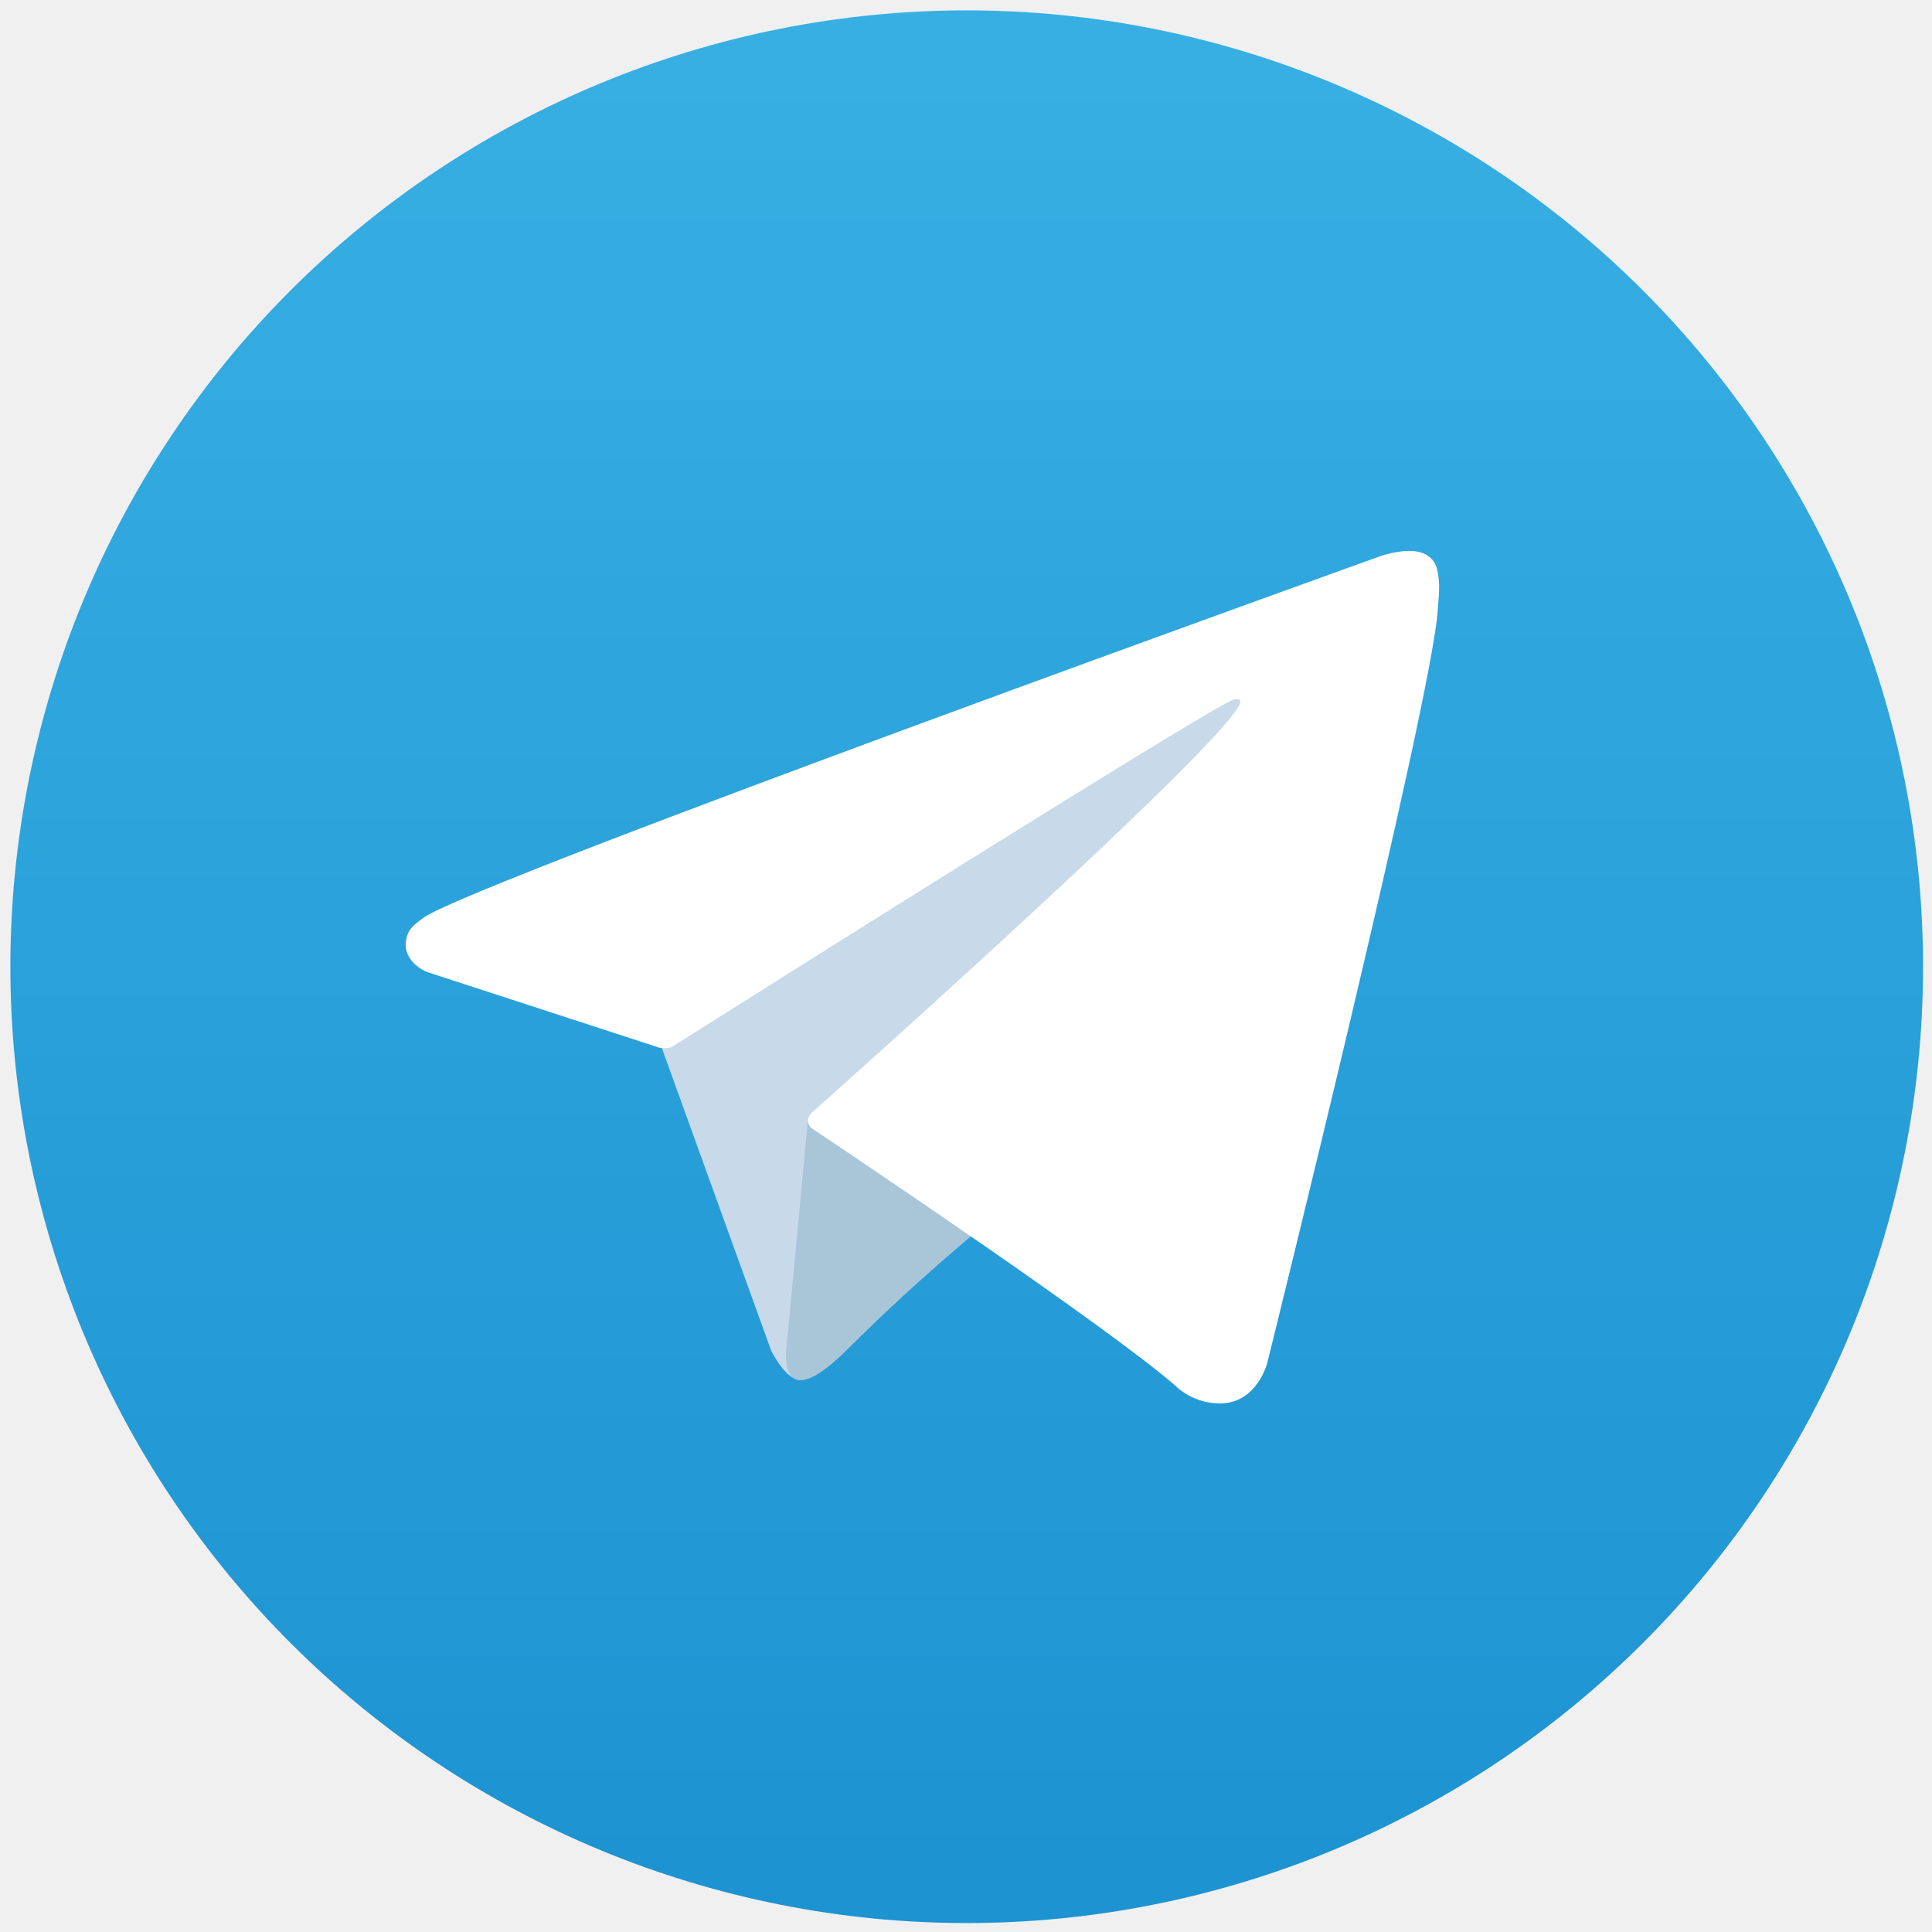
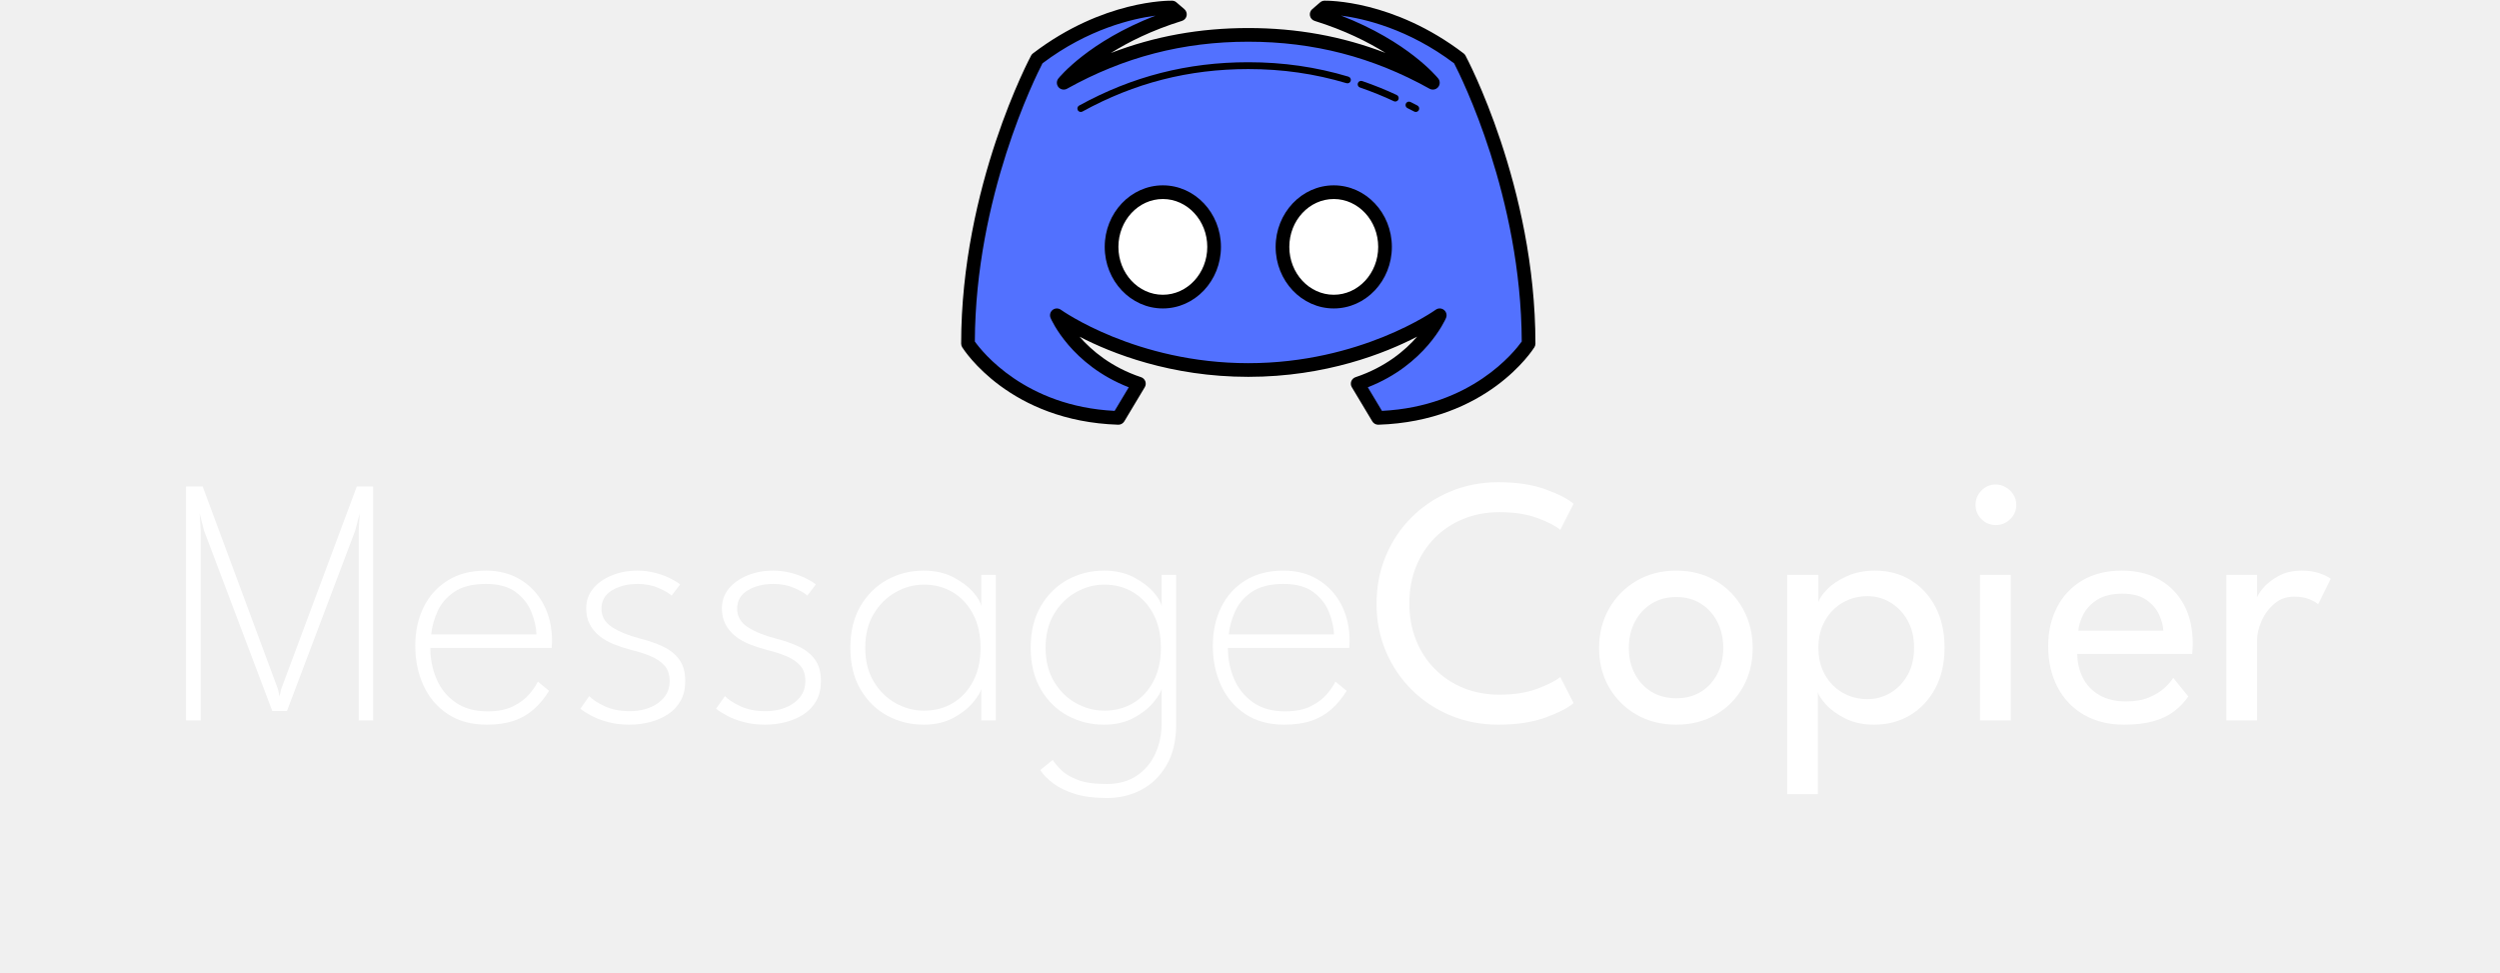
- <svg xmlns="http://www.w3.org/2000/svg" width="500" zoomAndPan="magnify" viewBox="0 0 375 375" height="500" preserveAspectRatio="xMidYMid meet" version="1.0">
+ <svg xmlns="http://www.w3.org/2000/svg" width="1134" zoomAndPan="magnify" viewBox="0 0 850.5 330.75" height="441" preserveAspectRatio="xMidYMid meet" version="1.0">
  <defs>
-     <clipPath id="044b300b4b">
-       <path d="M 2.012 2.012 L 373.262 2.012 L 373.262 373.262 L 2.012 373.262 Z M 2.012 2.012 " clip-rule="nonzero" />
+     <g />
+     <clipPath id="7f87f9ea53">
+       <path d="M 327 0 L 522.93 0 L 522.93 144.641 L 327 144.641 Z M 327 0 " clip-rule="nonzero" />
    </clipPath>
-     <clipPath id="e0f294db5d">
-       <path d="M 373.262 187.637 C 373.262 190.676 373.188 193.711 373.039 196.746 C 372.891 199.781 372.668 202.809 372.371 205.832 C 372.07 208.855 371.699 211.871 371.254 214.875 C 370.809 217.879 370.289 220.871 369.695 223.852 C 369.105 226.832 368.438 229.793 367.699 232.742 C 366.961 235.688 366.152 238.617 365.27 241.523 C 364.387 244.43 363.438 247.312 362.414 250.172 C 361.391 253.035 360.297 255.867 359.133 258.676 C 357.973 261.48 356.738 264.258 355.441 267.004 C 354.141 269.75 352.777 272.461 351.344 275.141 C 349.914 277.82 348.414 280.465 346.855 283.07 C 345.293 285.676 343.668 288.238 341.98 290.766 C 340.293 293.293 338.543 295.773 336.734 298.215 C 334.926 300.656 333.055 303.051 331.129 305.398 C 329.203 307.746 327.219 310.047 325.176 312.297 C 323.137 314.547 321.043 316.746 318.895 318.895 C 316.746 321.043 314.547 323.137 312.297 325.176 C 310.047 327.219 307.746 329.203 305.398 331.129 C 303.051 333.055 300.656 334.926 298.215 336.734 C 295.773 338.543 293.293 340.293 290.766 341.98 C 288.238 343.668 285.676 345.293 283.07 346.855 C 280.465 348.414 277.82 349.914 275.141 351.344 C 272.461 352.777 269.75 354.141 267.004 355.441 C 264.258 356.738 261.48 357.973 258.676 359.133 C 255.867 360.297 253.035 361.391 250.172 362.414 C 247.312 363.438 244.43 364.387 241.523 365.27 C 238.617 366.152 235.688 366.961 232.742 367.699 C 229.793 368.438 226.832 369.105 223.852 369.695 C 220.871 370.289 217.879 370.809 214.875 371.254 C 211.871 371.699 208.855 372.07 205.832 372.371 C 202.809 372.668 199.781 372.891 196.746 373.039 C 193.711 373.188 190.676 373.262 187.637 373.262 C 184.602 373.262 181.566 373.188 178.531 373.039 C 175.496 372.891 172.469 372.668 169.445 372.371 C 166.422 372.07 163.406 371.699 160.402 371.254 C 157.398 370.809 154.402 370.289 151.426 369.695 C 148.445 369.105 145.48 368.438 142.535 367.699 C 139.59 366.961 136.66 366.152 133.754 365.27 C 130.848 364.387 127.965 363.438 125.102 362.414 C 122.242 361.391 119.41 360.297 116.602 359.133 C 113.797 357.973 111.02 356.738 108.273 355.441 C 105.527 354.141 102.816 352.777 100.137 351.344 C 97.457 349.914 94.812 348.414 92.207 346.855 C 89.602 345.293 87.035 343.668 84.512 341.98 C 81.984 340.293 79.5 338.543 77.062 336.734 C 74.621 334.926 72.227 333.055 69.879 331.129 C 67.531 329.203 65.23 327.219 62.98 325.176 C 60.73 323.137 58.531 321.043 56.383 318.895 C 54.234 316.746 52.141 314.547 50.098 312.297 C 48.059 310.047 46.074 307.746 44.148 305.398 C 42.223 303.051 40.352 300.656 38.543 298.215 C 36.734 295.773 34.984 293.293 33.297 290.766 C 31.609 288.238 29.984 285.676 28.422 283.07 C 26.859 280.465 25.363 277.82 23.934 275.141 C 22.5 272.461 21.133 269.75 19.836 267.004 C 18.535 264.258 17.305 261.48 16.145 258.676 C 14.98 255.867 13.887 253.035 12.863 250.172 C 11.84 247.312 10.887 244.43 10.008 241.523 C 9.125 238.617 8.316 235.688 7.578 232.742 C 6.84 229.793 6.172 226.832 5.582 223.852 C 4.988 220.871 4.469 217.879 4.023 214.875 C 3.578 211.871 3.203 208.855 2.906 205.832 C 2.609 202.809 2.387 199.781 2.238 196.746 C 2.09 193.711 2.012 190.676 2.012 187.637 C 2.012 184.602 2.09 181.562 2.238 178.531 C 2.387 175.496 2.609 172.469 2.906 169.445 C 3.203 166.422 3.578 163.406 4.023 160.402 C 4.469 157.398 4.988 154.402 5.582 151.426 C 6.172 148.445 6.84 145.48 7.578 142.535 C 8.316 139.59 9.125 136.66 10.008 133.754 C 10.887 130.848 11.84 127.965 12.863 125.102 C 13.887 122.242 14.98 119.41 16.145 116.602 C 17.305 113.797 18.535 111.02 19.836 108.273 C 21.133 105.527 22.5 102.816 23.934 100.137 C 25.363 97.457 26.859 94.812 28.422 92.207 C 29.984 89.602 31.609 87.035 33.297 84.512 C 34.984 81.984 36.734 79.5 38.543 77.062 C 40.352 74.621 42.223 72.227 44.148 69.879 C 46.074 67.531 48.059 65.23 50.098 62.98 C 52.141 60.73 54.234 58.531 56.383 56.383 C 58.531 54.234 60.73 52.141 62.98 50.098 C 65.23 48.059 67.531 46.074 69.879 44.148 C 72.227 42.223 74.621 40.352 77.062 38.543 C 79.5 36.734 81.984 34.984 84.512 33.297 C 87.035 31.609 89.602 29.984 92.207 28.422 C 94.812 26.859 97.457 25.363 100.137 23.934 C 102.816 22.5 105.527 21.133 108.273 19.836 C 111.02 18.535 113.797 17.305 116.602 16.145 C 119.41 14.98 122.242 13.887 125.102 12.863 C 127.965 11.84 130.848 10.887 133.754 10.008 C 136.66 9.125 139.59 8.316 142.535 7.578 C 145.48 6.84 148.445 6.172 151.426 5.582 C 154.402 4.988 157.398 4.469 160.402 4.023 C 163.406 3.578 166.422 3.203 169.445 2.906 C 172.469 2.609 175.496 2.387 178.531 2.238 C 181.566 2.09 184.602 2.012 187.637 2.012 C 190.676 2.012 193.711 2.09 196.746 2.238 C 199.781 2.387 202.809 2.609 205.832 2.906 C 208.855 3.203 211.871 3.578 214.875 4.023 C 217.879 4.469 220.871 4.988 223.852 5.582 C 226.832 6.172 229.793 6.84 232.742 7.578 C 235.688 8.316 238.617 9.125 241.523 10.008 C 244.43 10.887 247.312 11.84 250.172 12.863 C 253.035 13.887 255.867 14.98 258.676 16.145 C 261.48 17.305 264.258 18.535 267.004 19.836 C 269.75 21.133 272.461 22.5 275.141 23.934 C 277.82 25.363 280.465 26.859 283.07 28.422 C 285.676 29.984 288.238 31.609 290.766 33.297 C 293.293 34.984 295.773 36.734 298.215 38.543 C 300.656 40.352 303.051 42.223 305.398 44.148 C 307.746 46.074 310.047 48.059 312.297 50.098 C 314.547 52.141 316.746 54.234 318.895 56.383 C 321.043 58.531 323.137 60.73 325.176 62.98 C 327.219 65.23 329.203 67.531 331.129 69.879 C 333.055 72.227 334.926 74.621 336.734 77.062 C 338.543 79.5 340.293 81.984 341.98 84.512 C 343.668 87.035 345.293 89.602 346.855 92.207 C 348.414 94.812 349.914 97.457 351.344 100.137 C 352.777 102.816 354.141 105.527 355.441 108.273 C 356.738 111.02 357.973 113.797 359.133 116.602 C 360.297 119.41 361.391 122.242 362.414 125.102 C 363.438 127.965 364.387 130.848 365.27 133.754 C 366.152 136.66 366.961 139.59 367.699 142.535 C 368.438 145.48 369.105 148.445 369.695 151.426 C 370.289 154.402 370.809 157.398 371.254 160.402 C 371.699 163.406 372.07 166.422 372.371 169.445 C 372.668 172.469 372.891 175.496 373.039 178.531 C 373.188 181.562 373.262 184.602 373.262 187.637 Z M 373.262 187.637 " clip-rule="nonzero" />
-     </clipPath>
-     <linearGradient x1="120" gradientTransform="matrix(1.546875, 0, 0, 1.546875, 2.013427, 2.0134)" y1="240" x2="120" gradientUnits="userSpaceOnUse" y2="-0" id="87a85b00e8">
-       <stop stop-opacity="1" stop-color="rgb(11.4%, 57.599%, 82.399%)" offset="0" />
-       <stop stop-opacity="1" stop-color="rgb(11.565%, 57.777%, 82.501%)" offset="0.031" />
-       <stop stop-opacity="1" stop-color="rgb(11.896%, 58.133%, 82.709%)" offset="0.062" />
-       <stop stop-opacity="1" stop-color="rgb(12.227%, 58.49%, 82.915%)" offset="0.094" />
-       <stop stop-opacity="1" stop-color="rgb(12.558%, 58.846%, 83.121%)" offset="0.125" />
-       <stop stop-opacity="1" stop-color="rgb(12.889%, 59.203%, 83.327%)" offset="0.156" />
-       <stop stop-opacity="1" stop-color="rgb(13.22%, 59.558%, 83.533%)" offset="0.188" />
-       <stop stop-opacity="1" stop-color="rgb(13.551%, 59.915%, 83.739%)" offset="0.219" />
-       <stop stop-opacity="1" stop-color="rgb(13.882%, 60.271%, 83.946%)" offset="0.25" />
-       <stop stop-opacity="1" stop-color="rgb(14.214%, 60.626%, 84.152%)" offset="0.281" />
-       <stop stop-opacity="1" stop-color="rgb(14.545%, 60.983%, 84.358%)" offset="0.312" />
-       <stop stop-opacity="1" stop-color="rgb(14.877%, 61.339%, 84.564%)" offset="0.344" />
-       <stop stop-opacity="1" stop-color="rgb(15.208%, 61.696%, 84.77%)" offset="0.375" />
-       <stop stop-opacity="1" stop-color="rgb(15.54%, 62.051%, 84.976%)" offset="0.406" />
-       <stop stop-opacity="1" stop-color="rgb(15.871%, 62.408%, 85.184%)" offset="0.438" />
-       <stop stop-opacity="1" stop-color="rgb(16.202%, 62.764%, 85.39%)" offset="0.469" />
-       <stop stop-opacity="1" stop-color="rgb(16.533%, 63.121%, 85.596%)" offset="0.5" />
-       <stop stop-opacity="1" stop-color="rgb(16.864%, 63.477%, 85.802%)" offset="0.531" />
-       <stop stop-opacity="1" stop-color="rgb(17.195%, 63.834%, 86.008%)" offset="0.562" />
-       <stop stop-opacity="1" stop-color="rgb(17.526%, 64.189%, 86.214%)" offset="0.594" />
-       <stop stop-opacity="1" stop-color="rgb(17.857%, 64.546%, 86.421%)" offset="0.625" />
-       <stop stop-opacity="1" stop-color="rgb(18.188%, 64.902%, 86.627%)" offset="0.656" />
-       <stop stop-opacity="1" stop-color="rgb(18.521%, 65.259%, 86.833%)" offset="0.688" />
-       <stop stop-opacity="1" stop-color="rgb(18.852%, 65.614%, 87.039%)" offset="0.719" />
-       <stop stop-opacity="1" stop-color="rgb(19.183%, 65.971%, 87.245%)" offset="0.75" />
-       <stop stop-opacity="1" stop-color="rgb(19.514%, 66.327%, 87.451%)" offset="0.781" />
-       <stop stop-opacity="1" stop-color="rgb(19.846%, 66.684%, 87.659%)" offset="0.812" />
-       <stop stop-opacity="1" stop-color="rgb(20.177%, 67.039%, 87.865%)" offset="0.844" />
-       <stop stop-opacity="1" stop-color="rgb(20.508%, 67.395%, 88.071%)" offset="0.875" />
-       <stop stop-opacity="1" stop-color="rgb(20.839%, 67.752%, 88.277%)" offset="0.906" />
-       <stop stop-opacity="1" stop-color="rgb(21.17%, 68.108%, 88.483%)" offset="0.938" />
-       <stop stop-opacity="1" stop-color="rgb(21.501%, 68.465%, 88.689%)" offset="0.969" />
-       <stop stop-opacity="1" stop-color="rgb(21.832%, 68.82%, 88.896%)" offset="1" />
-     </linearGradient>
  </defs>
-   <g clip-path="url(#044b300b4b)">
-     <g clip-path="url(#e0f294db5d)">
-       <path fill="url(#87a85b00e8)" d="M 2.012 2.012 L 2.012 373.262 L 373.262 373.262 L 373.262 2.012 Z M 2.012 2.012 " fill-rule="nonzero" />
+   <path fill="#5271ff" d="M 424.84 125.875 C 464.395 125.875 489.988 107.262 489.988 107.262 C 489.988 107.262 483.008 123.551 462.07 130.531 L 469.051 142.164 C 505.148 141 520.238 116.902 520.238 116.902 C 520.238 63.387 496.715 20.012 496.715 20.012 C 473.191 2.062 450.812 2.562 450.812 2.562 L 448.109 4.887 C 475.879 13.527 487.664 28.152 487.664 28.152 C 470.676 18.68 450.434 11.867 424.84 11.867 C 399.246 11.867 379.008 18.68 362.02 28.152 C 362.02 28.152 373.805 13.527 401.574 4.887 L 398.867 2.562 C 398.867 2.562 376.488 2.062 352.965 20.012 C 352.965 20.012 329.441 63.391 329.441 116.902 C 329.441 116.902 344.531 141 380.633 142.164 L 387.609 130.531 C 366.672 123.551 359.691 107.262 359.691 107.262 C 359.691 107.262 385.285 125.875 424.84 125.875 Z M 424.84 125.875 " fill-opacity="1" fill-rule="nonzero" />
+   <path fill="#ffffff" d="M 471.375 83.996 C 471.375 84.605 471.348 85.211 471.293 85.82 C 471.234 86.426 471.152 87.027 471.039 87.625 C 470.93 88.223 470.789 88.816 470.625 89.398 C 470.457 89.98 470.266 90.555 470.047 91.117 C 469.828 91.68 469.586 92.23 469.316 92.77 C 469.047 93.309 468.754 93.828 468.434 94.336 C 468.117 94.844 467.777 95.332 467.414 95.805 C 467.051 96.273 466.668 96.727 466.266 97.156 C 465.859 97.59 465.438 97.996 464.996 98.383 C 464.555 98.77 464.094 99.133 463.621 99.473 C 463.145 99.809 462.656 100.125 462.152 100.41 C 461.648 100.699 461.133 100.957 460.602 101.191 C 460.074 101.426 459.539 101.629 458.992 101.809 C 458.445 101.984 457.891 102.133 457.328 102.25 C 456.77 102.371 456.203 102.461 455.637 102.52 C 455.066 102.578 454.496 102.609 453.926 102.609 C 453.355 102.609 452.785 102.578 452.215 102.52 C 451.645 102.461 451.082 102.371 450.52 102.25 C 449.961 102.133 449.406 101.984 448.859 101.809 C 448.312 101.629 447.773 101.426 447.246 101.191 C 446.719 100.957 446.203 100.699 445.699 100.41 C 445.195 100.125 444.707 99.809 444.23 99.473 C 443.754 99.133 443.297 98.77 442.855 98.383 C 442.414 97.996 441.988 97.59 441.586 97.156 C 441.184 96.727 440.797 96.273 440.438 95.805 C 440.074 95.332 439.734 94.844 439.414 94.336 C 439.098 93.828 438.805 93.309 438.535 92.77 C 438.266 92.23 438.023 91.68 437.805 91.117 C 437.586 90.555 437.391 89.98 437.227 89.398 C 437.059 88.816 436.922 88.223 436.809 87.625 C 436.699 87.027 436.613 86.426 436.559 85.82 C 436.504 85.211 436.477 84.605 436.477 83.996 C 436.477 83.387 436.504 82.777 436.559 82.172 C 436.613 81.562 436.699 80.961 436.809 80.363 C 436.922 79.766 437.059 79.176 437.227 78.59 C 437.391 78.008 437.586 77.434 437.805 76.871 C 438.023 76.309 438.266 75.758 438.535 75.219 C 438.805 74.684 439.098 74.16 439.414 73.652 C 439.734 73.148 440.074 72.656 440.438 72.188 C 440.797 71.715 441.184 71.266 441.586 70.832 C 441.988 70.402 442.414 69.992 442.855 69.605 C 443.297 69.219 443.754 68.855 444.23 68.52 C 444.707 68.18 445.195 67.867 445.699 67.578 C 446.203 67.293 446.719 67.031 447.246 66.797 C 447.773 66.566 448.312 66.359 448.859 66.184 C 449.406 66.004 449.961 65.859 450.52 65.738 C 451.082 65.621 451.645 65.531 452.215 65.473 C 452.785 65.41 453.355 65.383 453.926 65.383 C 454.496 65.383 455.066 65.41 455.637 65.473 C 456.203 65.531 456.77 65.621 457.328 65.738 C 457.891 65.859 458.445 66.004 458.992 66.184 C 459.539 66.359 460.074 66.566 460.602 66.797 C 461.133 67.031 461.648 67.293 462.152 67.578 C 462.656 67.867 463.145 68.18 463.621 68.52 C 464.094 68.855 464.555 69.219 464.996 69.605 C 465.438 69.992 465.859 70.402 466.266 70.832 C 466.668 71.266 467.051 71.715 467.414 72.188 C 467.777 72.656 468.117 73.148 468.434 73.652 C 468.754 74.16 469.047 74.684 469.316 75.219 C 469.586 75.758 469.828 76.309 470.047 76.871 C 470.266 77.434 470.457 78.008 470.625 78.59 C 470.789 79.176 470.93 79.766 471.039 80.363 C 471.152 80.961 471.234 81.562 471.293 82.172 C 471.348 82.777 471.375 83.387 471.375 83.996 Z M 471.375 83.996 " fill-opacity="1" fill-rule="nonzero" />
+   <path fill="#ffffff" d="M 413.207 83.996 C 413.207 84.605 413.18 85.211 413.125 85.82 C 413.066 86.426 412.984 87.027 412.871 87.625 C 412.762 88.223 412.621 88.816 412.457 89.398 C 412.289 89.98 412.098 90.555 411.879 91.117 C 411.66 91.68 411.418 92.23 411.148 92.77 C 410.879 93.309 410.586 93.828 410.266 94.336 C 409.949 94.844 409.609 95.332 409.246 95.805 C 408.883 96.273 408.5 96.727 408.098 97.156 C 407.691 97.59 407.27 97.996 406.828 98.383 C 406.387 98.77 405.926 99.133 405.453 99.473 C 404.977 99.809 404.488 100.125 403.984 100.41 C 403.48 100.699 402.965 100.957 402.434 101.191 C 401.906 101.426 401.371 101.629 400.824 101.809 C 400.277 101.984 399.723 102.133 399.16 102.25 C 398.602 102.371 398.035 102.461 397.469 102.52 C 396.898 102.578 396.328 102.609 395.758 102.609 C 395.184 102.609 394.617 102.578 394.047 102.52 C 393.477 102.461 392.914 102.371 392.352 102.25 C 391.793 102.133 391.238 101.984 390.691 101.809 C 390.145 101.629 389.605 101.426 389.078 101.191 C 388.551 100.957 388.035 100.699 387.531 100.41 C 387.027 100.125 386.539 99.809 386.062 99.473 C 385.586 99.133 385.129 98.77 384.688 98.383 C 384.246 97.996 383.82 97.59 383.418 97.156 C 383.012 96.727 382.629 96.273 382.266 95.805 C 381.906 95.332 381.566 94.844 381.246 94.336 C 380.93 93.828 380.637 93.309 380.367 92.77 C 380.098 92.23 379.852 91.68 379.637 91.117 C 379.418 90.555 379.223 89.98 379.059 89.398 C 378.891 88.816 378.754 88.223 378.641 87.625 C 378.531 87.027 378.445 86.426 378.391 85.82 C 378.336 85.211 378.305 84.605 378.305 83.996 C 378.305 83.387 378.336 82.777 378.391 82.172 C 378.445 81.562 378.531 80.961 378.641 80.363 C 378.754 79.766 378.891 79.176 379.059 78.59 C 379.223 78.008 379.418 77.434 379.637 76.871 C 379.852 76.309 380.098 75.758 380.367 75.219 C 380.637 74.684 380.93 74.16 381.246 73.652 C 381.566 73.148 381.906 72.656 382.266 72.188 C 382.629 71.715 383.012 71.266 383.418 70.832 C 383.82 70.402 384.246 69.992 384.688 69.605 C 385.129 69.219 385.586 68.855 386.062 68.52 C 386.539 68.18 387.027 67.867 387.531 67.578 C 388.035 67.293 388.551 67.031 389.078 66.797 C 389.605 66.566 390.145 66.359 390.691 66.184 C 391.238 66.004 391.793 65.859 392.352 65.738 C 392.914 65.621 393.477 65.531 394.047 65.473 C 394.617 65.41 395.184 65.383 395.758 65.383 C 396.328 65.383 396.898 65.41 397.469 65.473 C 398.035 65.531 398.602 65.621 399.16 65.738 C 399.723 65.859 400.277 66.004 400.824 66.184 C 401.371 66.359 401.906 66.566 402.434 66.797 C 402.965 67.031 403.48 67.293 403.984 67.578 C 404.488 67.867 404.977 68.18 405.453 68.52 C 405.926 68.855 406.387 69.219 406.828 69.605 C 407.27 69.992 407.691 70.402 408.098 70.832 C 408.5 71.266 408.883 71.715 409.246 72.188 C 409.609 72.656 409.949 73.148 410.266 73.652 C 410.586 74.16 410.879 74.684 411.148 75.219 C 411.418 75.758 411.66 76.309 411.879 76.871 C 412.098 77.434 412.289 78.008 412.457 78.59 C 412.621 79.176 412.762 79.766 412.871 80.363 C 412.984 80.961 413.066 81.562 413.125 82.172 C 413.18 82.777 413.207 83.387 413.207 83.996 Z M 413.207 83.996 " fill-opacity="1" fill-rule="nonzero" />
+   <g clip-path="url(#7f87f9ea53)">
+     <path fill="#000000" d="M 469.051 144.488 C 468.23 144.488 467.473 144.062 467.055 143.363 L 460.074 131.727 C 459.711 131.121 459.641 130.387 459.887 129.723 C 460.129 129.062 460.664 128.547 461.332 128.32 C 471.48 124.938 478.191 119.258 482.324 114.52 C 471.426 120.164 451.27 128.203 424.84 128.203 C 398.453 128.203 378.316 120.191 367.41 114.547 C 371.555 119.285 378.262 124.961 388.348 128.32 C 389.016 128.543 389.551 129.059 389.793 129.723 C 390.039 130.387 389.969 131.121 389.605 131.727 L 382.629 143.363 C 382.191 144.086 381.355 144.535 380.555 144.488 C 343.645 143.297 328.117 119.164 327.473 118.137 C 327.242 117.766 327.117 117.34 327.117 116.902 C 327.117 63.414 350.684 19.34 350.922 18.902 C 351.078 18.613 351.293 18.359 351.555 18.164 C 375.457 -0.078 397.961 0.215 398.918 0.234 C 399.453 0.246 399.973 0.445 400.379 0.797 L 403.086 3.121 C 403.727 3.676 404.02 4.531 403.848 5.359 C 403.676 6.188 403.07 6.855 402.262 7.109 C 392.047 10.285 384.055 14.289 378.066 18.043 C 392.871 12.336 408.312 9.539 424.84 9.539 C 441.344 9.539 456.766 12.324 471.543 18.012 C 465.551 14.266 457.57 10.27 447.418 7.109 C 446.609 6.855 446.004 6.188 445.828 5.359 C 445.66 4.531 445.949 3.676 446.59 3.121 L 449.297 0.797 C 449.703 0.445 450.223 0.246 450.762 0.234 C 451.711 0.223 474.215 -0.082 498.125 18.164 C 498.383 18.359 498.602 18.613 498.758 18.902 C 499 19.34 522.562 63.414 522.562 116.902 C 522.562 117.34 522.441 117.766 522.211 118.137 C 521.566 119.164 506.039 143.297 469.125 144.488 C 469.098 144.488 469.074 144.488 469.051 144.488 Z M 465.516 131.754 L 470.332 139.781 C 500.824 138.27 515.492 119.57 517.906 116.184 C 517.707 66.992 497.289 26.168 494.895 21.551 C 479.273 9.773 464.199 6.316 456.383 5.301 C 479.105 14.078 489.016 26.133 489.469 26.691 C 490.172 27.559 490.156 28.801 489.438 29.652 C 488.719 30.504 487.496 30.727 486.523 30.184 C 467.23 19.426 447.051 14.191 424.84 14.191 C 402.629 14.191 382.453 19.426 363.152 30.188 C 362.184 30.73 360.957 30.504 360.238 29.652 C 359.52 28.801 359.508 27.562 360.207 26.695 C 360.656 26.133 370.562 14.09 393.254 5.32 C 385.414 6.352 370.324 9.832 354.785 21.551 C 352.391 26.176 331.969 67.043 331.773 116.188 C 334.184 119.574 348.855 138.27 379.348 139.781 L 384.16 131.758 C 364.574 124.113 357.84 108.855 357.551 108.18 C 357.137 107.219 357.418 106.102 358.234 105.449 C 359.055 104.793 360.211 104.77 361.055 105.383 C 361.309 105.562 386.574 123.551 424.84 123.551 C 463.105 123.551 488.371 105.562 488.621 105.379 C 489.469 104.766 490.625 104.793 491.441 105.445 C 492.262 106.098 492.543 107.215 492.129 108.18 C 491.84 108.855 485.102 124.113 465.516 131.754 Z M 465.516 131.754 " fill-opacity="1" fill-rule="nonzero" />
+   </g>
+   <path fill="#000000" d="M 453.926 104.934 C 443.02 104.934 434.148 95.539 434.148 83.996 C 434.148 72.449 443.02 63.055 453.926 63.055 C 464.832 63.055 473.703 72.449 473.703 83.996 C 473.703 95.539 464.832 104.934 453.926 104.934 Z M 453.926 67.707 C 445.586 67.707 438.801 75.016 438.801 83.996 C 438.801 92.977 445.586 100.281 453.926 100.281 C 462.266 100.281 469.051 92.977 469.051 83.996 C 469.051 75.016 462.266 67.707 453.926 67.707 Z M 453.926 67.707 " fill-opacity="1" fill-rule="nonzero" />
+   <path fill="#000000" d="M 395.758 104.934 C 384.852 104.934 375.98 95.539 375.98 83.996 C 375.98 72.449 384.852 63.055 395.758 63.055 C 406.664 63.055 415.535 72.449 415.535 83.996 C 415.535 95.539 406.664 104.934 395.758 104.934 Z M 395.758 67.707 C 387.418 67.707 380.633 75.016 380.633 83.996 C 380.633 92.977 387.418 100.281 395.758 100.281 C 404.098 100.281 410.879 92.977 410.879 83.996 C 410.879 75.016 404.098 67.707 395.758 67.707 Z M 395.758 67.707 " fill-opacity="1" fill-rule="nonzero" />
+   <path fill="#000000" d="M 481.848 38.09 C 481.656 38.09 481.461 38.043 481.285 37.945 C 480.848 37.703 480.406 37.484 479.965 37.266 L 478.98 36.77 C 478.41 36.473 478.191 35.77 478.488 35.199 C 478.789 34.633 479.5 34.41 480.059 34.707 L 481 35.184 C 481.473 35.418 481.941 35.652 482.406 35.91 C 482.969 36.219 483.176 36.926 482.863 37.492 C 482.652 37.871 482.254 38.09 481.848 38.09 Z M 481.848 38.09 " fill-opacity="1" fill-rule="nonzero" />
+   <path fill="#000000" d="M 474.867 34.539 C 474.699 34.539 474.527 34.504 474.371 34.43 C 470.758 32.727 466.988 31.207 462.852 29.773 C 462.242 29.566 461.926 28.902 462.133 28.297 C 462.34 27.691 463.008 27.371 463.613 27.578 C 467.828 29.031 471.672 30.586 475.363 32.324 C 475.941 32.602 476.191 33.293 475.918 33.871 C 475.719 34.293 475.305 34.539 474.867 34.539 Z M 474.867 34.539 " fill-opacity="1" fill-rule="nonzero" />
+   <path fill="#000000" d="M 367.836 38.09 C 367.426 38.09 367.027 37.871 366.816 37.488 C 366.508 36.926 366.715 36.219 367.277 35.91 C 385.324 25.992 404.152 21.172 424.84 21.172 C 436.711 21.172 447.855 22.777 458.91 26.074 C 459.527 26.258 459.879 26.902 459.695 27.52 C 459.512 28.137 458.863 28.492 458.25 28.301 C 447.406 25.07 436.48 23.5 424.84 23.5 C 404.555 23.5 386.09 28.227 368.398 37.945 C 368.219 38.043 368.027 38.09 367.836 38.09 Z M 367.836 38.09 " fill-opacity="1" fill-rule="nonzero" />
+   <g fill="#ffffff" fill-opacity="1">
+     <g transform="translate(55.94959, 245.0783)">
+       <g>
+         <path d="M 71.031 -79.594 L 71.031 0 L 66.141 0 L 66.141 -64.766 L 66.453 -70.422 L 64.938 -64.578 L 41.719 -3.203 L 36.719 -3.203 L 13.5 -64.578 L 12 -70.422 L 12.359 -64.766 L 12.359 0 L 7.359 0 L 7.359 -79.594 L 13.031 -79.594 L 38.656 -10.609 L 39.188 -8.141 L 39.734 -10.609 L 65.484 -79.594 Z M 71.031 -79.594 " />
+       </g>
    </g>
  </g>
-   <path fill="#c8daea" d="M 127.664 201.207 L 149.688 262.164 C 149.688 262.164 152.441 267.867 155.391 267.867 C 158.336 267.867 202.191 222.246 202.191 222.246 L 250.957 128.059 L 128.449 185.473 Z M 127.664 201.207 " fill-opacity="1" fill-rule="nonzero" />
-   <path fill="#a9c6d8" d="M 156.863 216.84 L 152.637 261.77 C 152.637 261.77 150.867 275.539 164.633 261.77 C 178.395 248.004 191.57 237.387 191.57 237.387 " fill-opacity="1" fill-rule="nonzero" />
-   <path fill="#ffffff" d="M 128.062 203.383 L 82.762 188.621 C 82.762 188.621 77.348 186.426 79.09 181.445 C 79.449 180.418 80.172 179.543 82.34 178.043 C 92.375 171.047 268.129 107.875 268.129 107.875 C 268.129 107.875 273.09 106.203 276.016 107.316 C 276.754 107.543 277.383 107.941 277.902 108.512 C 278.426 109.078 278.77 109.742 278.934 110.496 C 279.25 111.809 279.379 113.141 279.324 114.492 C 279.312 115.656 279.172 116.734 279.062 118.426 C 277.992 135.695 245.961 264.594 245.961 264.594 C 245.961 264.594 244.043 272.137 237.176 272.395 C 235.473 272.449 233.824 272.168 232.234 271.555 C 230.645 270.938 229.234 270.039 228.012 268.848 C 214.535 257.258 167.965 225.961 157.672 219.074 C 157.18 218.738 156.898 218.277 156.828 217.684 C 156.684 216.957 157.473 216.059 157.473 216.059 C 157.473 216.059 238.57 143.977 240.727 136.406 C 240.895 135.82 240.262 135.531 239.414 135.789 C 234.027 137.77 140.656 196.734 130.352 203.242 C 129.598 203.473 128.836 203.516 128.062 203.383 Z M 128.062 203.383 " fill-opacity="1" fill-rule="nonzero" />
+   <g fill="#ffffff" fill-opacity="1">
+     <g transform="translate(137.8895, 245.0783)">
+       <g>
+         <path d="M 8.562 -24.656 C 8.562 -20.914 9.266 -17.398 10.672 -14.109 C 12.078 -10.816 14.227 -8.156 17.125 -6.125 C 20.02 -4.094 23.656 -3.078 28.031 -3.078 C 31.57 -3.078 34.5 -3.66 36.812 -4.828 C 39.125 -5.992 40.953 -7.379 42.297 -8.984 C 43.641 -10.586 44.594 -11.992 45.156 -13.203 L 48.969 -10.062 C 47.438 -7.57 45.688 -5.461 43.719 -3.734 C 41.75 -2.004 39.477 -0.707 36.906 0.156 C 34.332 1.02 31.273 1.453 27.734 1.453 C 22.547 1.453 18.133 0.25 14.5 -2.156 C 10.863 -4.57 8.109 -7.812 6.234 -11.875 C 4.367 -15.938 3.438 -20.441 3.438 -25.391 C 3.438 -30.211 4.367 -34.551 6.234 -38.406 C 8.109 -42.27 10.844 -45.328 14.438 -47.578 C 18.039 -49.828 22.395 -50.953 27.5 -50.953 C 32 -50.953 35.938 -49.914 39.312 -47.844 C 42.688 -45.77 45.305 -42.938 47.172 -39.344 C 49.047 -35.75 49.984 -31.617 49.984 -26.953 C 49.984 -26.586 49.961 -26.191 49.922 -25.766 C 49.879 -25.348 49.859 -24.977 49.859 -24.656 Z M 44.688 -29.25 C 44.602 -31.656 44.023 -34.191 42.953 -36.859 C 41.891 -39.535 40.125 -41.797 37.656 -43.641 C 35.188 -45.492 31.801 -46.422 27.5 -46.422 C 22.957 -46.422 19.367 -45.523 16.734 -43.734 C 14.098 -41.953 12.188 -39.723 11 -37.047 C 9.812 -34.379 9.098 -31.781 8.859 -29.25 Z M 44.688 -29.25 " />
+       </g>
+     </g>
+   </g>
+   <g fill="#ffffff" fill-opacity="1">
+     <g transform="translate(193.6618, 245.0783)">
+       <g>
+         <path d="M 23.219 -50.953 C 25.383 -50.953 27.422 -50.695 29.328 -50.188 C 31.242 -49.688 32.941 -49.066 34.422 -48.328 C 35.91 -47.586 37.039 -46.895 37.812 -46.25 L 34.906 -42.453 C 34.062 -43.254 32.594 -44.113 30.5 -45.031 C 28.414 -45.957 26.047 -46.422 23.391 -46.422 C 19.973 -46.422 17.055 -45.695 14.641 -44.25 C 12.234 -42.812 11.031 -40.723 11.031 -37.984 C 11.031 -35.367 12.242 -33.273 14.672 -31.703 C 17.109 -30.141 20.258 -28.859 24.125 -27.859 C 27.051 -27.129 29.68 -26.211 32.016 -25.109 C 34.348 -24.004 36.188 -22.523 37.531 -20.672 C 38.875 -18.828 39.547 -16.398 39.547 -13.391 C 39.547 -10.859 39.047 -8.664 38.047 -6.812 C 37.047 -4.969 35.66 -3.441 33.891 -2.234 C 32.117 -1.023 30.086 -0.109 27.797 0.516 C 25.504 1.141 23.051 1.453 20.438 1.453 C 17.906 1.453 15.535 1.16 13.328 0.578 C 11.117 -0.004 9.207 -0.727 7.594 -1.594 C 5.988 -2.457 4.742 -3.254 3.859 -3.984 L 6.875 -8.266 C 7.914 -7.141 9.641 -6.004 12.047 -4.859 C 14.461 -3.711 17.32 -3.141 20.625 -3.141 C 24.562 -3.141 27.816 -4.082 30.391 -5.969 C 32.961 -7.852 34.25 -10.305 34.25 -13.328 C 34.25 -15.617 33.633 -17.426 32.406 -18.75 C 31.188 -20.07 29.578 -21.133 27.578 -21.938 C 25.586 -22.75 23.488 -23.414 21.281 -23.938 C 19.156 -24.5 17.156 -25.148 15.281 -25.891 C 13.414 -26.641 11.781 -27.578 10.375 -28.703 C 8.969 -29.828 7.859 -31.16 7.047 -32.703 C 6.242 -34.254 5.844 -36.055 5.844 -38.109 C 5.844 -40.68 6.625 -42.922 8.188 -44.828 C 9.758 -46.734 11.875 -48.227 14.531 -49.312 C 17.188 -50.406 20.082 -50.953 23.219 -50.953 Z M 23.219 -50.953 " />
+       </g>
+     </g>
+   </g>
+   <g fill="#ffffff" fill-opacity="1">
+     <g transform="translate(239.8472, 245.0783)">
+       <g>
+         <path d="M 23.219 -50.953 C 25.383 -50.953 27.422 -50.695 29.328 -50.188 C 31.242 -49.688 32.941 -49.066 34.422 -48.328 C 35.91 -47.586 37.039 -46.895 37.812 -46.25 L 34.906 -42.453 C 34.062 -43.254 32.594 -44.113 30.5 -45.031 C 28.414 -45.957 26.047 -46.422 23.391 -46.422 C 19.973 -46.422 17.055 -45.695 14.641 -44.25 C 12.234 -42.812 11.031 -40.723 11.031 -37.984 C 11.031 -35.367 12.242 -33.273 14.672 -31.703 C 17.109 -30.141 20.258 -28.859 24.125 -27.859 C 27.051 -27.129 29.68 -26.211 32.016 -25.109 C 34.348 -24.004 36.188 -22.523 37.531 -20.672 C 38.875 -18.828 39.547 -16.398 39.547 -13.391 C 39.547 -10.859 39.047 -8.664 38.047 -6.812 C 37.047 -4.969 35.66 -3.441 33.891 -2.234 C 32.117 -1.023 30.086 -0.109 27.797 0.516 C 25.504 1.141 23.051 1.453 20.438 1.453 C 17.906 1.453 15.535 1.16 13.328 0.578 C 11.117 -0.004 9.207 -0.727 7.594 -1.594 C 5.988 -2.457 4.742 -3.254 3.859 -3.984 L 6.875 -8.266 C 7.914 -7.141 9.641 -6.004 12.047 -4.859 C 14.461 -3.711 17.32 -3.141 20.625 -3.141 C 24.562 -3.141 27.816 -4.082 30.391 -5.969 C 32.961 -7.852 34.25 -10.305 34.25 -13.328 C 34.25 -15.617 33.633 -17.426 32.406 -18.75 C 31.188 -20.07 29.578 -21.133 27.578 -21.938 C 25.586 -22.75 23.488 -23.414 21.281 -23.938 C 19.156 -24.5 17.156 -25.148 15.281 -25.891 C 13.414 -26.641 11.781 -27.578 10.375 -28.703 C 8.969 -29.828 7.859 -31.16 7.047 -32.703 C 6.242 -34.254 5.844 -36.055 5.844 -38.109 C 5.844 -40.68 6.625 -42.922 8.188 -44.828 C 9.758 -46.734 11.875 -48.227 14.531 -49.312 C 17.188 -50.406 20.082 -50.953 23.219 -50.953 Z M 23.219 -50.953 " />
+       </g>
+     </g>
+   </g>
+   <g fill="#ffffff" fill-opacity="1">
+     <g transform="translate(286.0326, 245.0783)">
+       <g>
+         <path d="M 47.938 0 L 47.938 -10.734 C 47.695 -9.648 46.77 -8.125 45.156 -6.156 C 43.551 -4.188 41.32 -2.426 38.469 -0.875 C 35.613 0.676 32.219 1.453 28.281 1.453 C 23.852 1.453 19.75 0.438 15.969 -1.594 C 12.195 -3.625 9.156 -6.598 6.844 -10.516 C 4.531 -14.441 3.375 -19.176 3.375 -24.719 C 3.375 -30.27 4.531 -35.004 6.844 -38.922 C 9.156 -42.836 12.195 -45.82 15.969 -47.875 C 19.75 -49.926 23.852 -50.953 28.281 -50.953 C 32.176 -50.953 35.562 -50.195 38.438 -48.688 C 41.312 -47.176 43.57 -45.469 45.219 -43.562 C 46.863 -41.656 47.77 -40.055 47.938 -38.766 L 47.938 -49.5 L 52.875 -49.5 L 52.875 0 Z M 8.438 -24.719 C 8.438 -20.258 9.398 -16.422 11.328 -13.203 C 13.266 -9.984 15.758 -7.531 18.812 -5.844 C 21.863 -4.156 25.062 -3.312 28.406 -3.312 C 32.102 -3.312 35.395 -4.176 38.281 -5.906 C 41.176 -7.633 43.469 -10.109 45.156 -13.328 C 46.844 -16.547 47.688 -20.344 47.688 -24.719 C 47.688 -29.102 46.844 -32.898 45.156 -36.109 C 43.469 -39.328 41.176 -41.812 38.281 -43.562 C 35.395 -45.312 32.102 -46.188 28.406 -46.188 C 25.062 -46.188 21.863 -45.332 18.812 -43.625 C 15.758 -41.914 13.266 -39.453 11.328 -36.234 C 9.398 -33.023 8.438 -29.188 8.438 -24.719 Z M 8.438 -24.719 " />
+       </g>
+     </g>
+   </g>
+   <g fill="#ffffff" fill-opacity="1">
+     <g transform="translate(347.4122, 245.0783)">
+       <g>
+         <path d="M 29.25 26.406 C 25.02 26.406 21.414 25.941 18.438 25.016 C 15.469 24.098 13.008 22.906 11.062 21.438 C 9.113 19.969 7.633 18.453 6.625 16.891 L 10.859 13.453 C 11.492 14.453 12.453 15.594 13.734 16.875 C 15.023 18.164 16.883 19.281 19.312 20.219 C 21.75 21.164 25.039 21.641 29.188 21.641 C 33.281 21.641 36.723 20.688 39.516 18.781 C 42.316 16.875 44.422 14.352 45.828 11.219 C 47.234 8.082 47.938 4.688 47.938 1.031 L 47.938 -0.844 L 52.875 -0.844 L 52.875 1.453 C 52.875 6.836 51.805 11.391 49.672 15.109 C 47.547 18.828 44.703 21.641 41.141 23.547 C 37.586 25.453 33.625 26.406 29.25 26.406 Z M 47.938 0 L 47.938 -10.734 C 47.695 -9.648 46.77 -8.125 45.156 -6.156 C 43.551 -4.188 41.32 -2.426 38.469 -0.875 C 35.613 0.676 32.219 1.453 28.281 1.453 C 23.852 1.453 19.75 0.438 15.969 -1.594 C 12.195 -3.625 9.156 -6.598 6.844 -10.516 C 4.531 -14.441 3.375 -19.176 3.375 -24.719 C 3.375 -30.27 4.531 -35.004 6.844 -38.922 C 9.156 -42.836 12.195 -45.82 15.969 -47.875 C 19.75 -49.926 23.852 -50.953 28.281 -50.953 C 32.176 -50.953 35.562 -50.195 38.438 -48.688 C 41.312 -47.176 43.57 -45.469 45.219 -43.562 C 46.863 -41.656 47.77 -40.055 47.938 -38.766 L 47.938 -49.5 L 52.875 -49.5 L 52.875 0 Z M 8.438 -24.719 C 8.438 -20.258 9.398 -16.422 11.328 -13.203 C 13.266 -9.984 15.758 -7.531 18.812 -5.844 C 21.863 -4.156 25.062 -3.312 28.406 -3.312 C 32.102 -3.312 35.395 -4.176 38.281 -5.906 C 41.176 -7.633 43.469 -10.109 45.156 -13.328 C 46.844 -16.547 47.688 -20.344 47.688 -24.719 C 47.688 -29.102 46.844 -32.898 45.156 -36.109 C 43.469 -39.328 41.176 -41.812 38.281 -43.562 C 35.395 -45.312 32.102 -46.188 28.406 -46.188 C 25.062 -46.188 21.863 -45.332 18.812 -43.625 C 15.758 -41.914 13.266 -39.453 11.328 -36.234 C 9.398 -33.023 8.438 -29.188 8.438 -24.719 Z M 8.438 -24.719 " />
+       </g>
+     </g>
+   </g>
+   <g fill="#ffffff" fill-opacity="1">
+     <g transform="translate(409.3344, 245.0783)">
+       <g>
+         <path d="M 8.562 -24.656 C 8.562 -20.914 9.266 -17.398 10.672 -14.109 C 12.078 -10.816 14.227 -8.156 17.125 -6.125 C 20.02 -4.094 23.656 -3.078 28.031 -3.078 C 31.57 -3.078 34.5 -3.66 36.812 -4.828 C 39.125 -5.992 40.953 -7.379 42.297 -8.984 C 43.641 -10.586 44.594 -11.992 45.156 -13.203 L 48.969 -10.062 C 47.438 -7.57 45.688 -5.461 43.719 -3.734 C 41.75 -2.004 39.477 -0.707 36.906 0.156 C 34.332 1.02 31.273 1.453 27.734 1.453 C 22.547 1.453 18.133 0.25 14.5 -2.156 C 10.863 -4.57 8.109 -7.812 6.234 -11.875 C 4.367 -15.938 3.438 -20.441 3.438 -25.391 C 3.438 -30.211 4.367 -34.551 6.234 -38.406 C 8.109 -42.27 10.844 -45.328 14.438 -47.578 C 18.039 -49.828 22.395 -50.953 27.5 -50.953 C 32 -50.953 35.938 -49.914 39.312 -47.844 C 42.688 -45.77 45.305 -42.938 47.172 -39.344 C 49.047 -35.75 49.984 -31.617 49.984 -26.953 C 49.984 -26.586 49.961 -26.191 49.922 -25.766 C 49.879 -25.348 49.859 -24.977 49.859 -24.656 Z M 44.688 -29.25 C 44.602 -31.656 44.023 -34.191 42.953 -36.859 C 41.891 -39.535 40.125 -41.797 37.656 -43.641 C 35.188 -45.492 31.801 -46.422 27.5 -46.422 C 22.957 -46.422 19.367 -45.523 16.734 -43.734 C 14.098 -41.953 12.188 -39.723 11 -37.047 C 9.812 -34.379 9.098 -31.781 8.859 -29.25 Z M 44.688 -29.25 " />
+       </g>
+     </g>
+   </g>
+   <g fill="#ffffff" fill-opacity="1">
+     <g transform="translate(465.1169, 245.0783)">
+       <g>
+         <path d="M 45.281 -8.75 C 50.227 -8.75 54.52 -9.43 58.156 -10.797 C 61.789 -12.16 64.375 -13.484 65.906 -14.766 L 70.422 -5.906 C 68.617 -4.301 65.473 -2.672 60.984 -1.016 C 56.504 0.629 51.129 1.453 44.859 1.453 C 38.992 1.453 33.547 0.406 28.516 -1.688 C 23.492 -3.781 19.102 -6.691 15.344 -10.422 C 11.582 -14.16 8.645 -18.523 6.531 -23.516 C 4.426 -28.504 3.375 -33.891 3.375 -39.672 C 3.375 -45.461 4.414 -50.867 6.5 -55.891 C 8.594 -60.922 11.52 -65.312 15.281 -69.062 C 19.039 -72.82 23.441 -75.754 28.484 -77.859 C 33.535 -79.973 38.992 -81.031 44.859 -81.031 C 51.129 -81.031 56.504 -80.207 60.984 -78.562 C 65.473 -76.914 68.617 -75.289 70.422 -73.688 L 65.906 -64.812 C 64.375 -66.145 61.789 -67.484 58.156 -68.828 C 54.52 -70.172 50.227 -70.844 45.281 -70.844 C 40.781 -70.844 36.66 -70.078 32.922 -68.547 C 29.18 -67.023 25.93 -64.867 23.172 -62.078 C 20.422 -59.285 18.289 -56 16.781 -52.219 C 15.281 -48.438 14.531 -44.316 14.531 -39.859 C 14.531 -35.359 15.281 -31.207 16.781 -27.406 C 18.289 -23.602 20.422 -20.305 23.172 -17.516 C 25.93 -14.723 29.18 -12.562 32.922 -11.031 C 36.66 -9.508 40.781 -8.75 45.281 -8.75 Z M 45.281 -8.75 " />
+       </g>
+     </g>
+   </g>
+   <g fill="#ffffff" fill-opacity="1">
+     <g transform="translate(541.2685, 245.0783)">
+       <g>
+         <path d="M 29.25 1.453 C 24.145 1.453 19.609 0.305 15.641 -1.984 C 11.68 -4.273 8.578 -7.379 6.328 -11.297 C 4.078 -15.223 2.953 -19.656 2.953 -24.594 C 2.953 -29.539 4.078 -34.004 6.328 -37.984 C 8.578 -41.961 11.68 -45.117 15.641 -47.453 C 19.609 -49.785 24.145 -50.953 29.25 -50.953 C 34.312 -50.953 38.801 -49.785 42.719 -47.453 C 46.633 -45.117 49.695 -41.961 51.906 -37.984 C 54.125 -34.004 55.234 -29.539 55.234 -24.594 C 55.234 -19.656 54.125 -15.223 51.906 -11.297 C 49.695 -7.379 46.633 -4.273 42.719 -1.984 C 38.801 0.305 34.312 1.453 29.25 1.453 Z M 29.25 -7.531 C 32.457 -7.531 35.258 -8.273 37.656 -9.766 C 40.051 -11.254 41.91 -13.297 43.234 -15.891 C 44.555 -18.484 45.219 -21.406 45.219 -24.656 C 45.219 -27.914 44.555 -30.852 43.234 -33.469 C 41.91 -36.082 40.051 -38.148 37.656 -39.672 C 35.258 -41.203 32.457 -41.969 29.25 -41.969 C 25.988 -41.969 23.148 -41.203 20.734 -39.672 C 18.328 -38.148 16.445 -36.082 15.094 -33.469 C 13.75 -30.852 13.078 -27.914 13.078 -24.656 C 13.078 -21.406 13.75 -18.484 15.094 -15.891 C 16.445 -13.297 18.328 -11.254 20.734 -9.766 C 23.148 -8.273 25.988 -7.531 29.25 -7.531 Z M 29.25 -7.531 " />
+       </g>
+     </g>
+   </g>
+   <g fill="#ffffff" fill-opacity="1">
+     <g transform="translate(601.7437, 245.0783)">
+       <g>
+         <path d="M 16.938 25.078 L 6.516 25.078 L 6.516 -49.5 L 17.125 -49.5 L 17.125 -40.219 C 17.488 -41.469 18.492 -42.938 20.141 -44.625 C 21.785 -46.312 24.004 -47.785 26.797 -49.047 C 29.598 -50.316 32.805 -50.953 36.422 -50.953 C 41.004 -50.953 45.07 -49.852 48.625 -47.656 C 52.188 -45.469 54.984 -42.414 57.016 -38.5 C 59.047 -34.582 60.062 -29.988 60.062 -24.719 C 60.062 -19.457 59.016 -14.863 56.922 -10.938 C 54.828 -7.02 51.977 -3.973 48.375 -1.797 C 44.781 0.367 40.676 1.453 36.062 1.453 C 32.32 1.453 29.051 0.75 26.25 -0.656 C 23.457 -2.07 21.27 -3.66 19.688 -5.422 C 18.102 -7.191 17.188 -8.598 16.938 -9.641 Z M 49.688 -24.719 C 49.688 -28.301 48.953 -31.395 47.484 -34 C 46.016 -36.613 44.07 -38.645 41.656 -40.094 C 39.25 -41.539 36.641 -42.266 33.828 -42.266 C 30.734 -42.266 27.922 -41.531 25.391 -40.062 C 22.859 -38.594 20.848 -36.539 19.359 -33.906 C 17.867 -31.281 17.125 -28.219 17.125 -24.719 C 17.125 -21.219 17.867 -18.148 19.359 -15.516 C 20.848 -12.891 22.859 -10.852 25.391 -9.406 C 27.922 -7.957 30.734 -7.234 33.828 -7.234 C 36.641 -7.234 39.25 -7.945 41.656 -9.375 C 44.07 -10.801 46.016 -12.82 47.484 -15.438 C 48.953 -18.051 49.688 -21.145 49.688 -24.719 Z M 49.688 -24.719 " />
+       </g>
+     </g>
+   </g>
+   <g fill="#ffffff" fill-opacity="1">
+     <g transform="translate(666.3792, 245.0783)">
+       <g>
+         <path d="M 7.484 0 L 7.484 -49.5 L 17.969 -49.5 L 17.969 0 Z M 12.844 -66.453 C 10.957 -66.453 9.336 -67.125 7.984 -68.469 C 6.641 -69.812 5.969 -71.43 5.969 -73.328 C 5.969 -75.211 6.641 -76.836 7.984 -78.203 C 9.336 -79.566 10.957 -80.25 12.844 -80.25 C 14.094 -80.25 15.25 -79.926 16.312 -79.281 C 17.375 -78.645 18.227 -77.812 18.875 -76.781 C 19.52 -75.758 19.844 -74.609 19.844 -73.328 C 19.844 -71.43 19.156 -69.812 17.781 -68.469 C 16.414 -67.125 14.77 -66.453 12.844 -66.453 Z M 12.844 -66.453 " />
+       </g>
+     </g>
+   </g>
+   <g fill="#ffffff" fill-opacity="1">
+     <g transform="translate(694.0543, 245.0783)">
+       <g>
+         <path d="M 12.906 -22.609 C 12.945 -19.641 13.586 -16.926 14.828 -14.469 C 16.078 -12.02 17.938 -10.07 20.406 -8.625 C 22.883 -7.176 25.93 -6.453 29.547 -6.453 C 32.598 -6.453 35.195 -6.906 37.344 -7.812 C 39.5 -8.719 41.258 -9.801 42.625 -11.062 C 44 -12.332 44.984 -13.469 45.578 -14.469 L 50.703 -8.141 C 49.379 -6.211 47.758 -4.523 45.844 -3.078 C 43.938 -1.629 41.617 -0.516 38.891 0.266 C 36.16 1.055 32.82 1.453 28.875 1.453 C 23.57 1.453 18.977 0.316 15.094 -1.953 C 11.219 -4.223 8.234 -7.379 6.141 -11.422 C 4.055 -15.461 3.016 -20.098 3.016 -25.328 C 3.016 -30.148 4 -34.5 5.969 -38.375 C 7.938 -42.258 10.801 -45.328 14.562 -47.578 C 18.32 -49.828 22.852 -50.953 28.156 -50.953 C 33.02 -50.953 37.25 -49.938 40.844 -47.906 C 44.445 -45.875 47.242 -43.008 49.234 -39.312 C 51.223 -35.613 52.219 -31.191 52.219 -26.047 C 52.219 -25.723 52.195 -25.148 52.156 -24.328 C 52.113 -23.504 52.07 -22.93 52.031 -22.609 Z M 42.203 -30.516 C 42.16 -32.16 41.688 -33.969 40.781 -35.938 C 39.883 -37.906 38.43 -39.594 36.422 -41 C 34.41 -42.406 31.695 -43.109 28.281 -43.109 C 24.738 -43.109 21.891 -42.426 19.734 -41.062 C 17.586 -39.695 16.008 -38.035 15 -36.078 C 14 -34.129 13.422 -32.273 13.266 -30.516 Z M 42.203 -30.516 " />
+       </g>
+     </g>
+   </g>
+   <g fill="#ffffff" fill-opacity="1">
+     <g transform="translate(751.5148, 245.0783)">
+       <g>
+         <path d="M 16.641 0 L 6.203 0 L 6.203 -49.5 L 16.641 -49.5 L 16.641 -40.938 L 16.344 -40.938 C 16.539 -41.988 17.281 -43.297 18.562 -44.859 C 19.852 -46.43 21.625 -47.836 23.875 -49.078 C 26.125 -50.328 28.816 -50.953 31.953 -50.953 C 34.242 -50.953 36.266 -50.641 38.016 -50.016 C 39.766 -49.391 41 -48.773 41.719 -48.172 L 37.438 -39.5 C 36.875 -40.062 35.891 -40.633 34.484 -41.219 C 33.078 -41.801 31.332 -42.094 29.25 -42.094 C 26.594 -42.094 24.316 -41.266 22.422 -39.609 C 20.535 -37.961 19.098 -35.984 18.109 -33.672 C 17.129 -31.359 16.641 -29.219 16.641 -27.25 Z M 16.641 0 " />
+       </g>
+     </g>
+   </g>
</svg>
